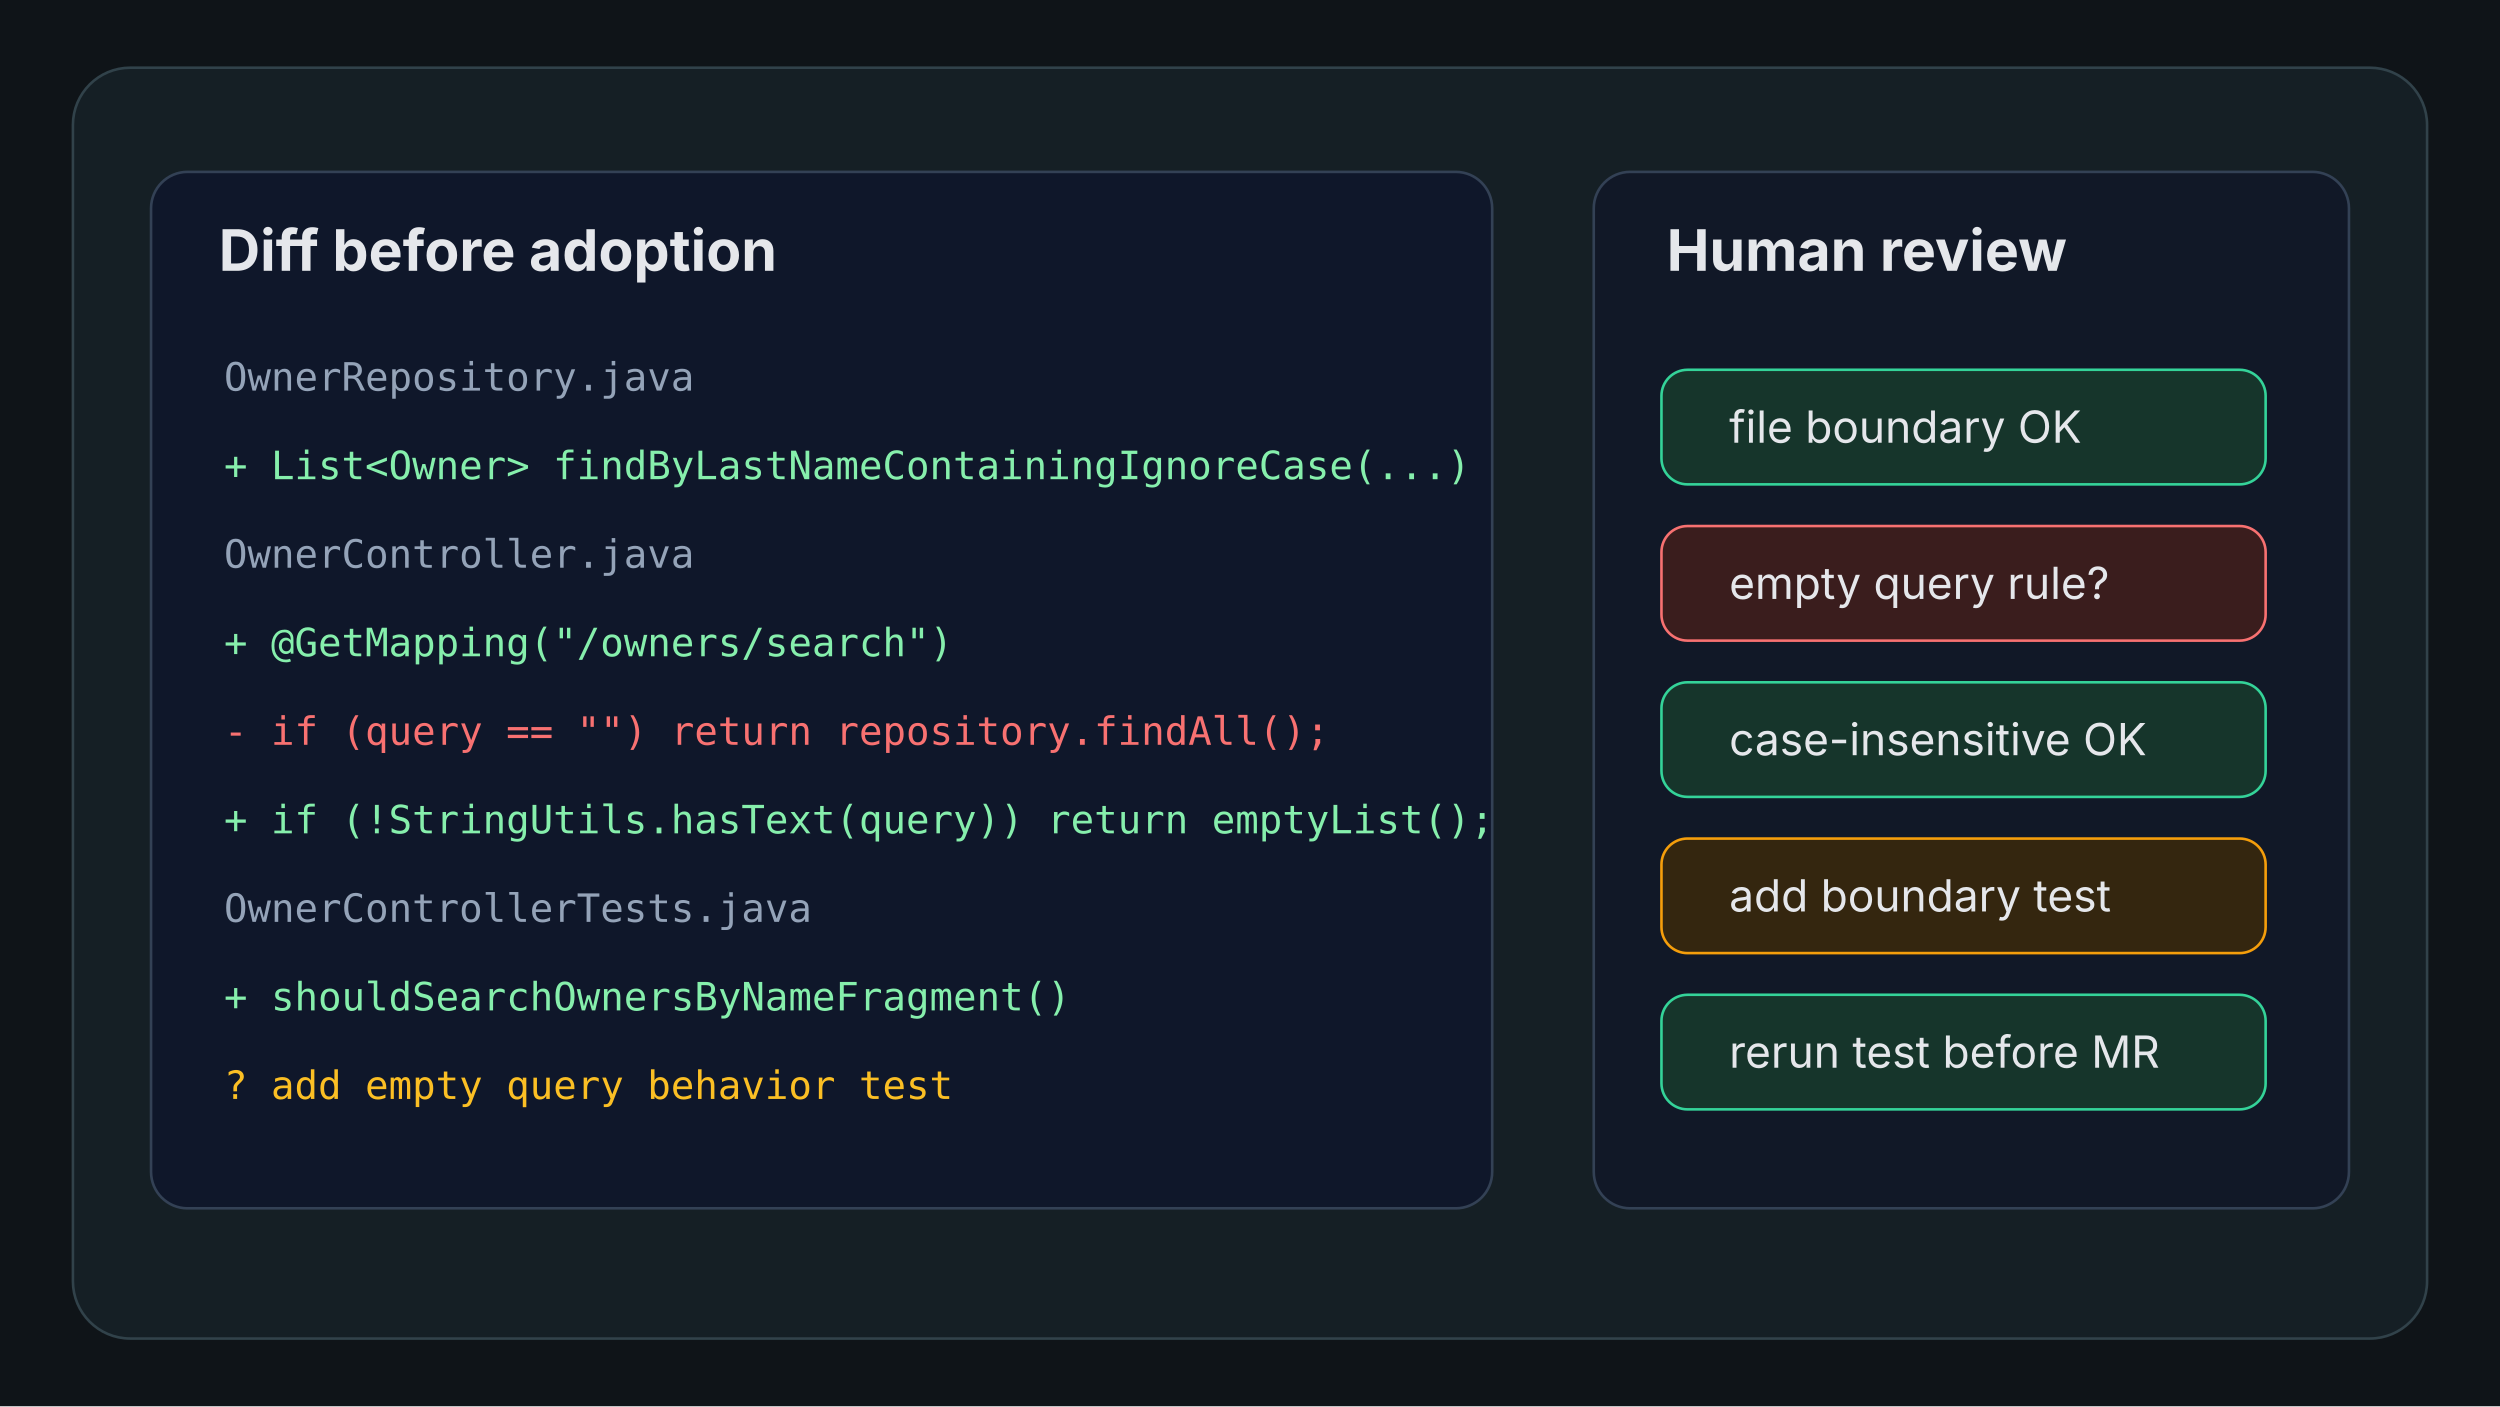
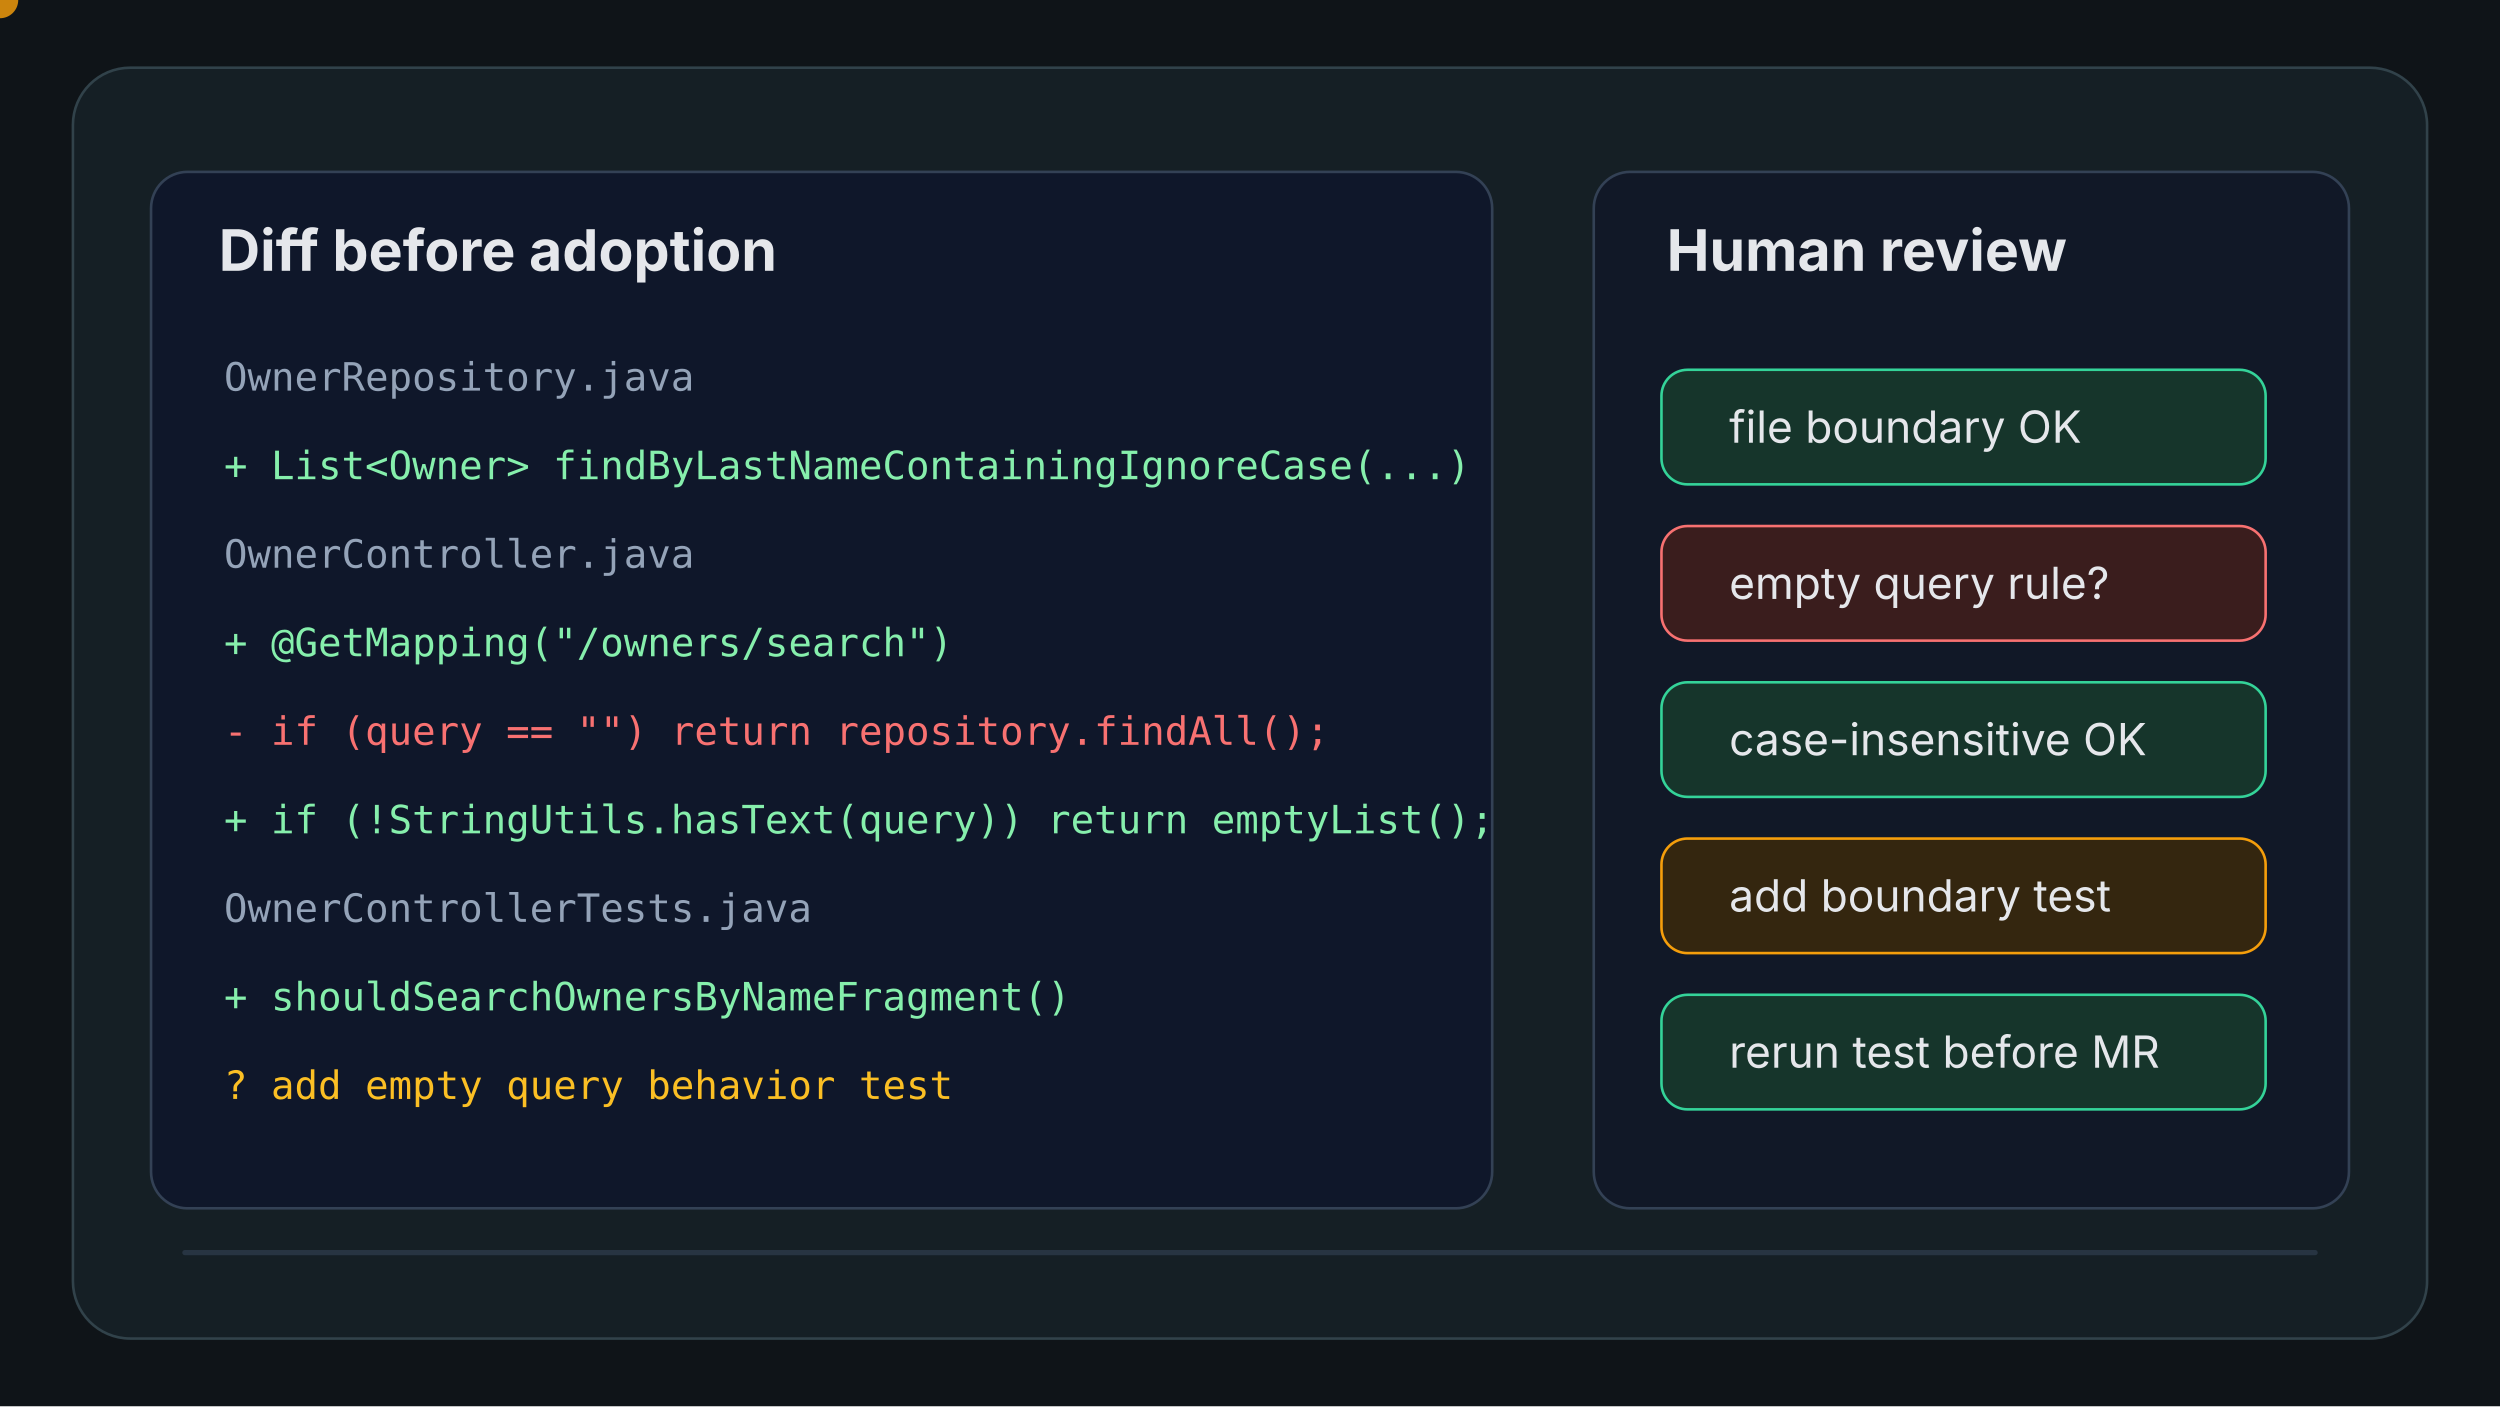
<svg xmlns="http://www.w3.org/2000/svg" width="960" height="540" viewBox="0 0 960 540">
  <rect width="960" height="540" fill="#0f1418" />
  <rect x="28" y="26" width="904" height="488" rx="22" fill="#151f25" stroke="#31424a" />
  <rect x="58" y="66" width="515" height="398" rx="14" fill="#0f172a" stroke="#334155" />
  <rect x="612" y="66" width="290" height="398" rx="14" fill="#111827" stroke="#334155" />
  <text x="84" y="104" font-family="Inter,Arial,sans-serif" font-size="22" font-weight="700" fill="#e5e7eb">Diff before adoption</text>
  <g font-family="ui-monospace,Menlo,monospace" font-size="15">
    <text x="86" y="150" fill="#94a3b8">OwnerRepository.java</text>
    <text x="86" y="184" fill="#86efac">+ List&lt;Owner&gt; findByLastNameContainingIgnoreCase(...)</text>
    <text x="86" y="218" fill="#94a3b8">OwnerController.java</text>
    <text x="86" y="252" fill="#86efac">+ @GetMapping("/owners/search")</text>
    <text x="86" y="286" fill="#f87171">- if (query == "") return repository.findAll();</text>
    <text x="86" y="320" fill="#86efac">+ if (!StringUtils.hasText(query)) return emptyList();</text>
    <text x="86" y="354" fill="#94a3b8">OwnerControllerTests.java</text>
    <text x="86" y="388" fill="#86efac">+ shouldSearchOwnersByNameFragment()</text>
    <text x="86" y="422" fill="#fbbf24">? add empty query behavior test</text>
  </g>
  <text x="640" y="104" font-family="Inter,Arial,sans-serif" font-size="22" font-weight="700" fill="#e5e7eb">Human review</text>
  <g font-family="Inter,Arial,sans-serif" font-size="17" fill="#e5e7eb">
    <rect x="638" y="142" width="232" height="44" rx="10" fill="#16352b" stroke="#34d399" />
    <text x="664" y="170">file boundary OK</text>
    <rect x="638" y="202" width="232" height="44" rx="10" fill="#3a1d1d" stroke="#f87171" />
    <text x="664" y="230">empty query rule?</text>
    <rect x="638" y="262" width="232" height="44" rx="10" fill="#16352b" stroke="#34d399" />
    <text x="664" y="290">case-insensitive OK</text>
    <rect x="638" y="322" width="232" height="44" rx="10" fill="#34260f" stroke="#f59e0b" />
    <text x="664" y="350">add boundary test</text>
    <rect x="638" y="382" width="232" height="44" rx="10" fill="#16352b" stroke="#34d399" />
    <text x="664" y="410">rerun test before MR</text>
  </g>
+   <g data-auto-motion="subtle-runner" opacity="0.82">
+     <circle r="7" fill="#f59e0b">
+       <animateMotion dur="5.2s" repeatCount="indefinite" path="M80 486 H880" />
+     </circle>
+     <rect x="70" y="480" width="820" height="2" rx="1" fill="#334155" opacity="0.75" />
+   </g>
</svg>
